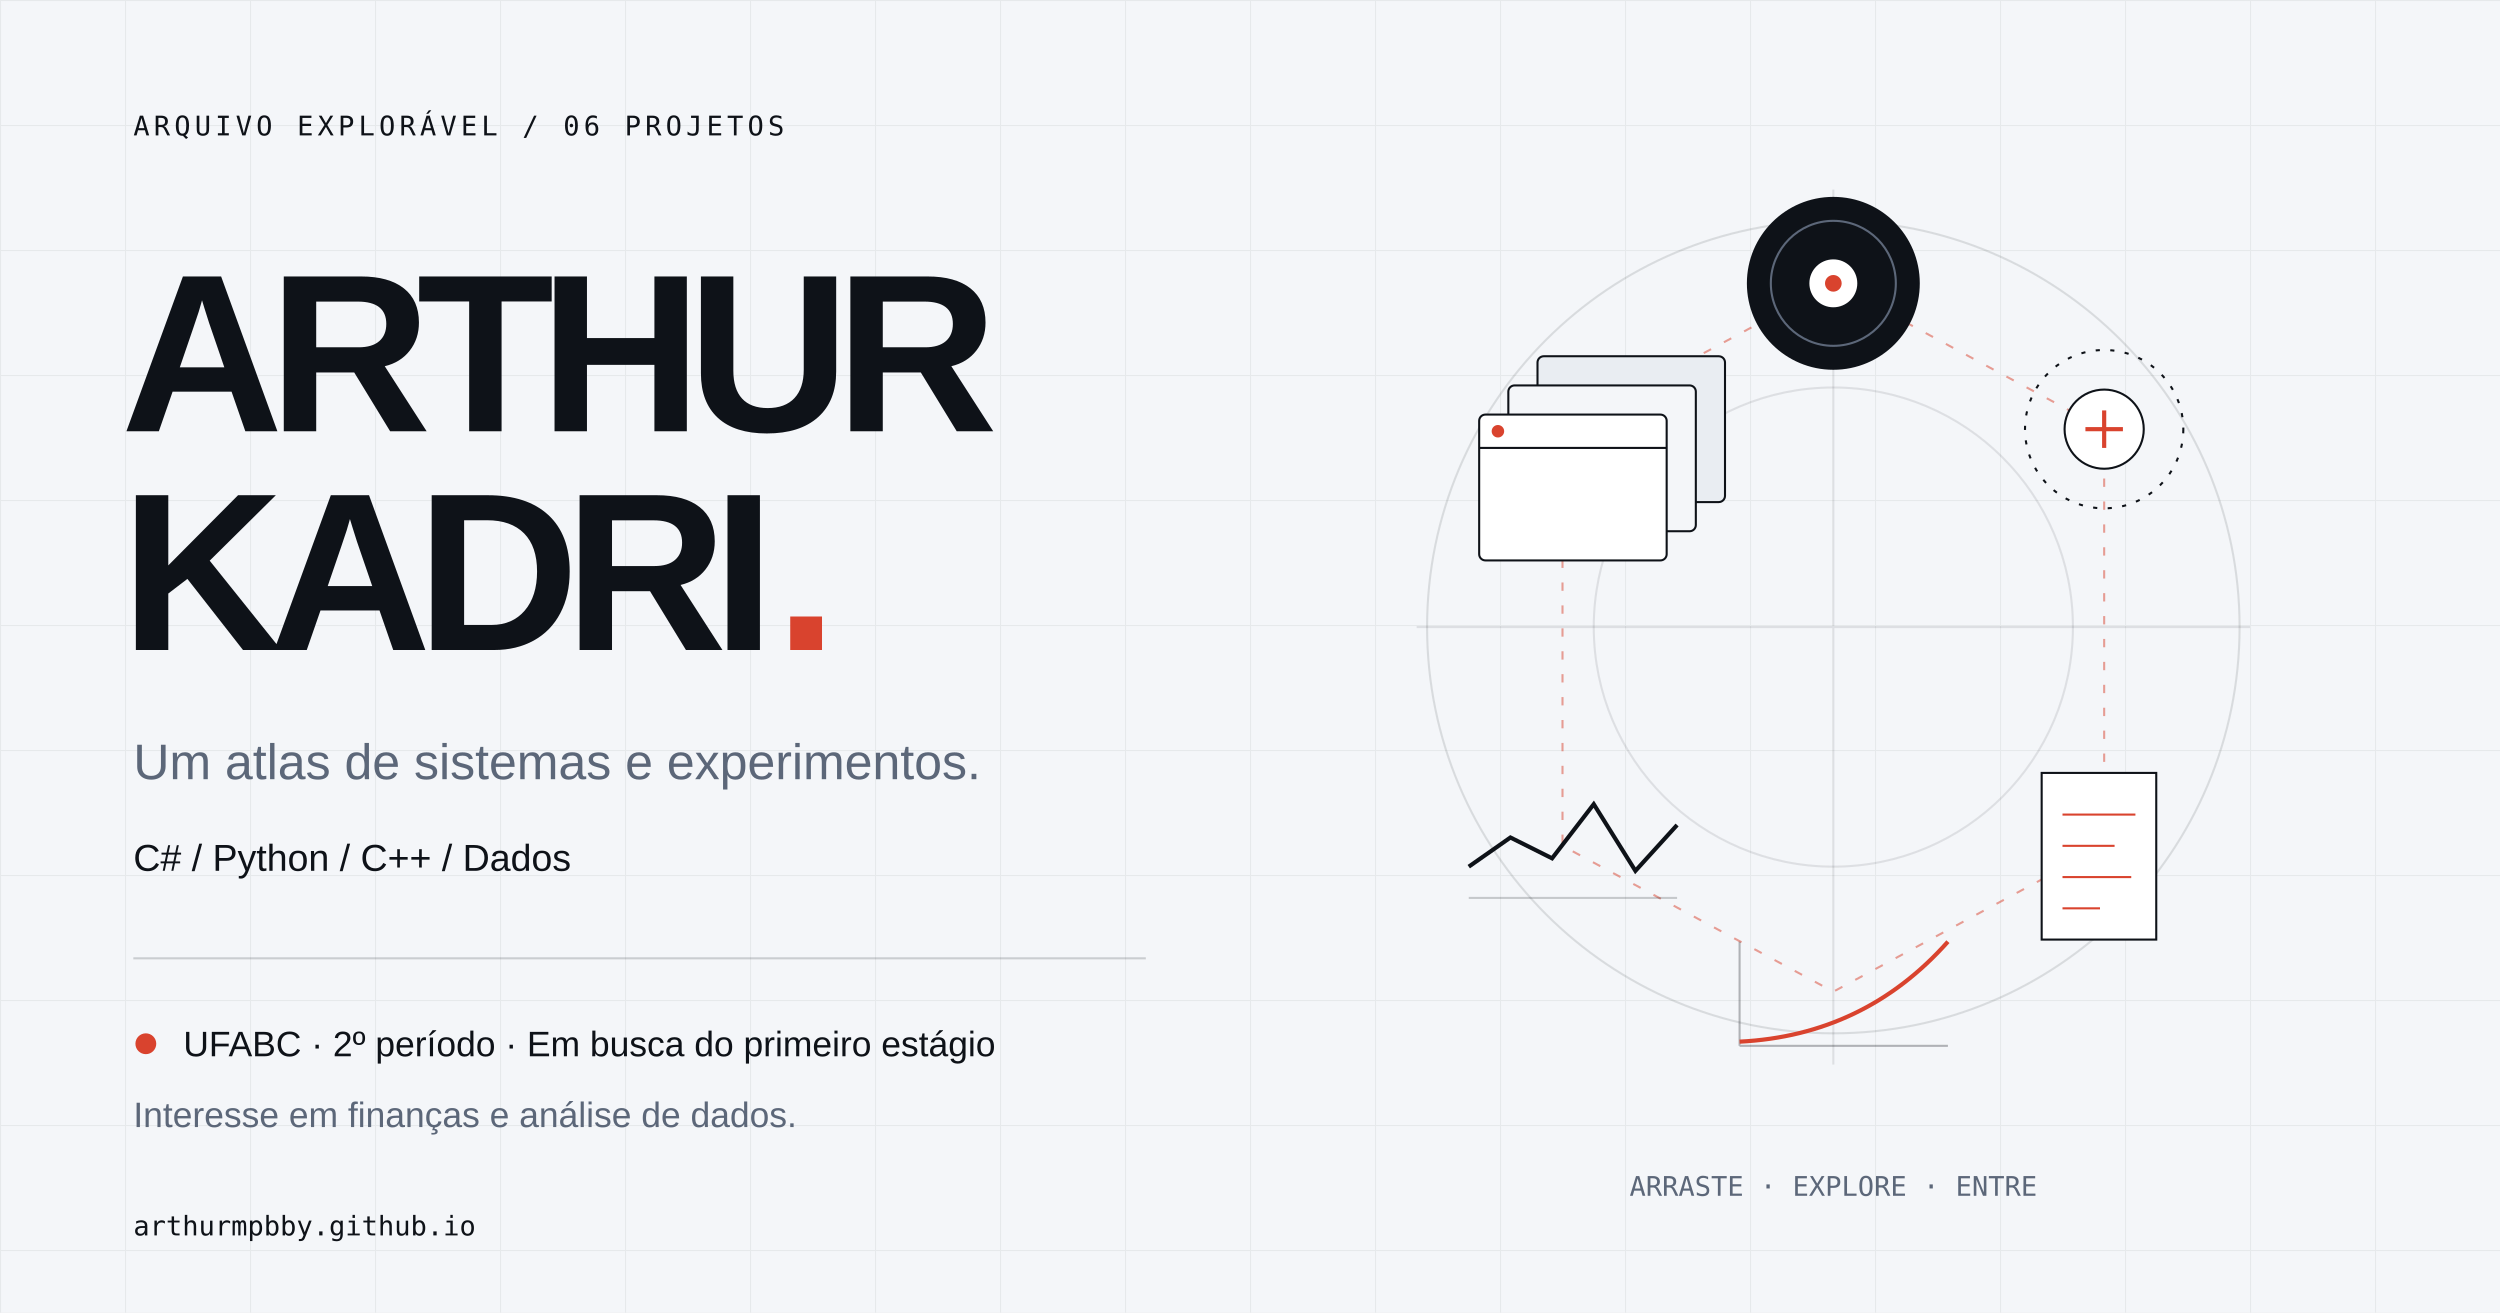
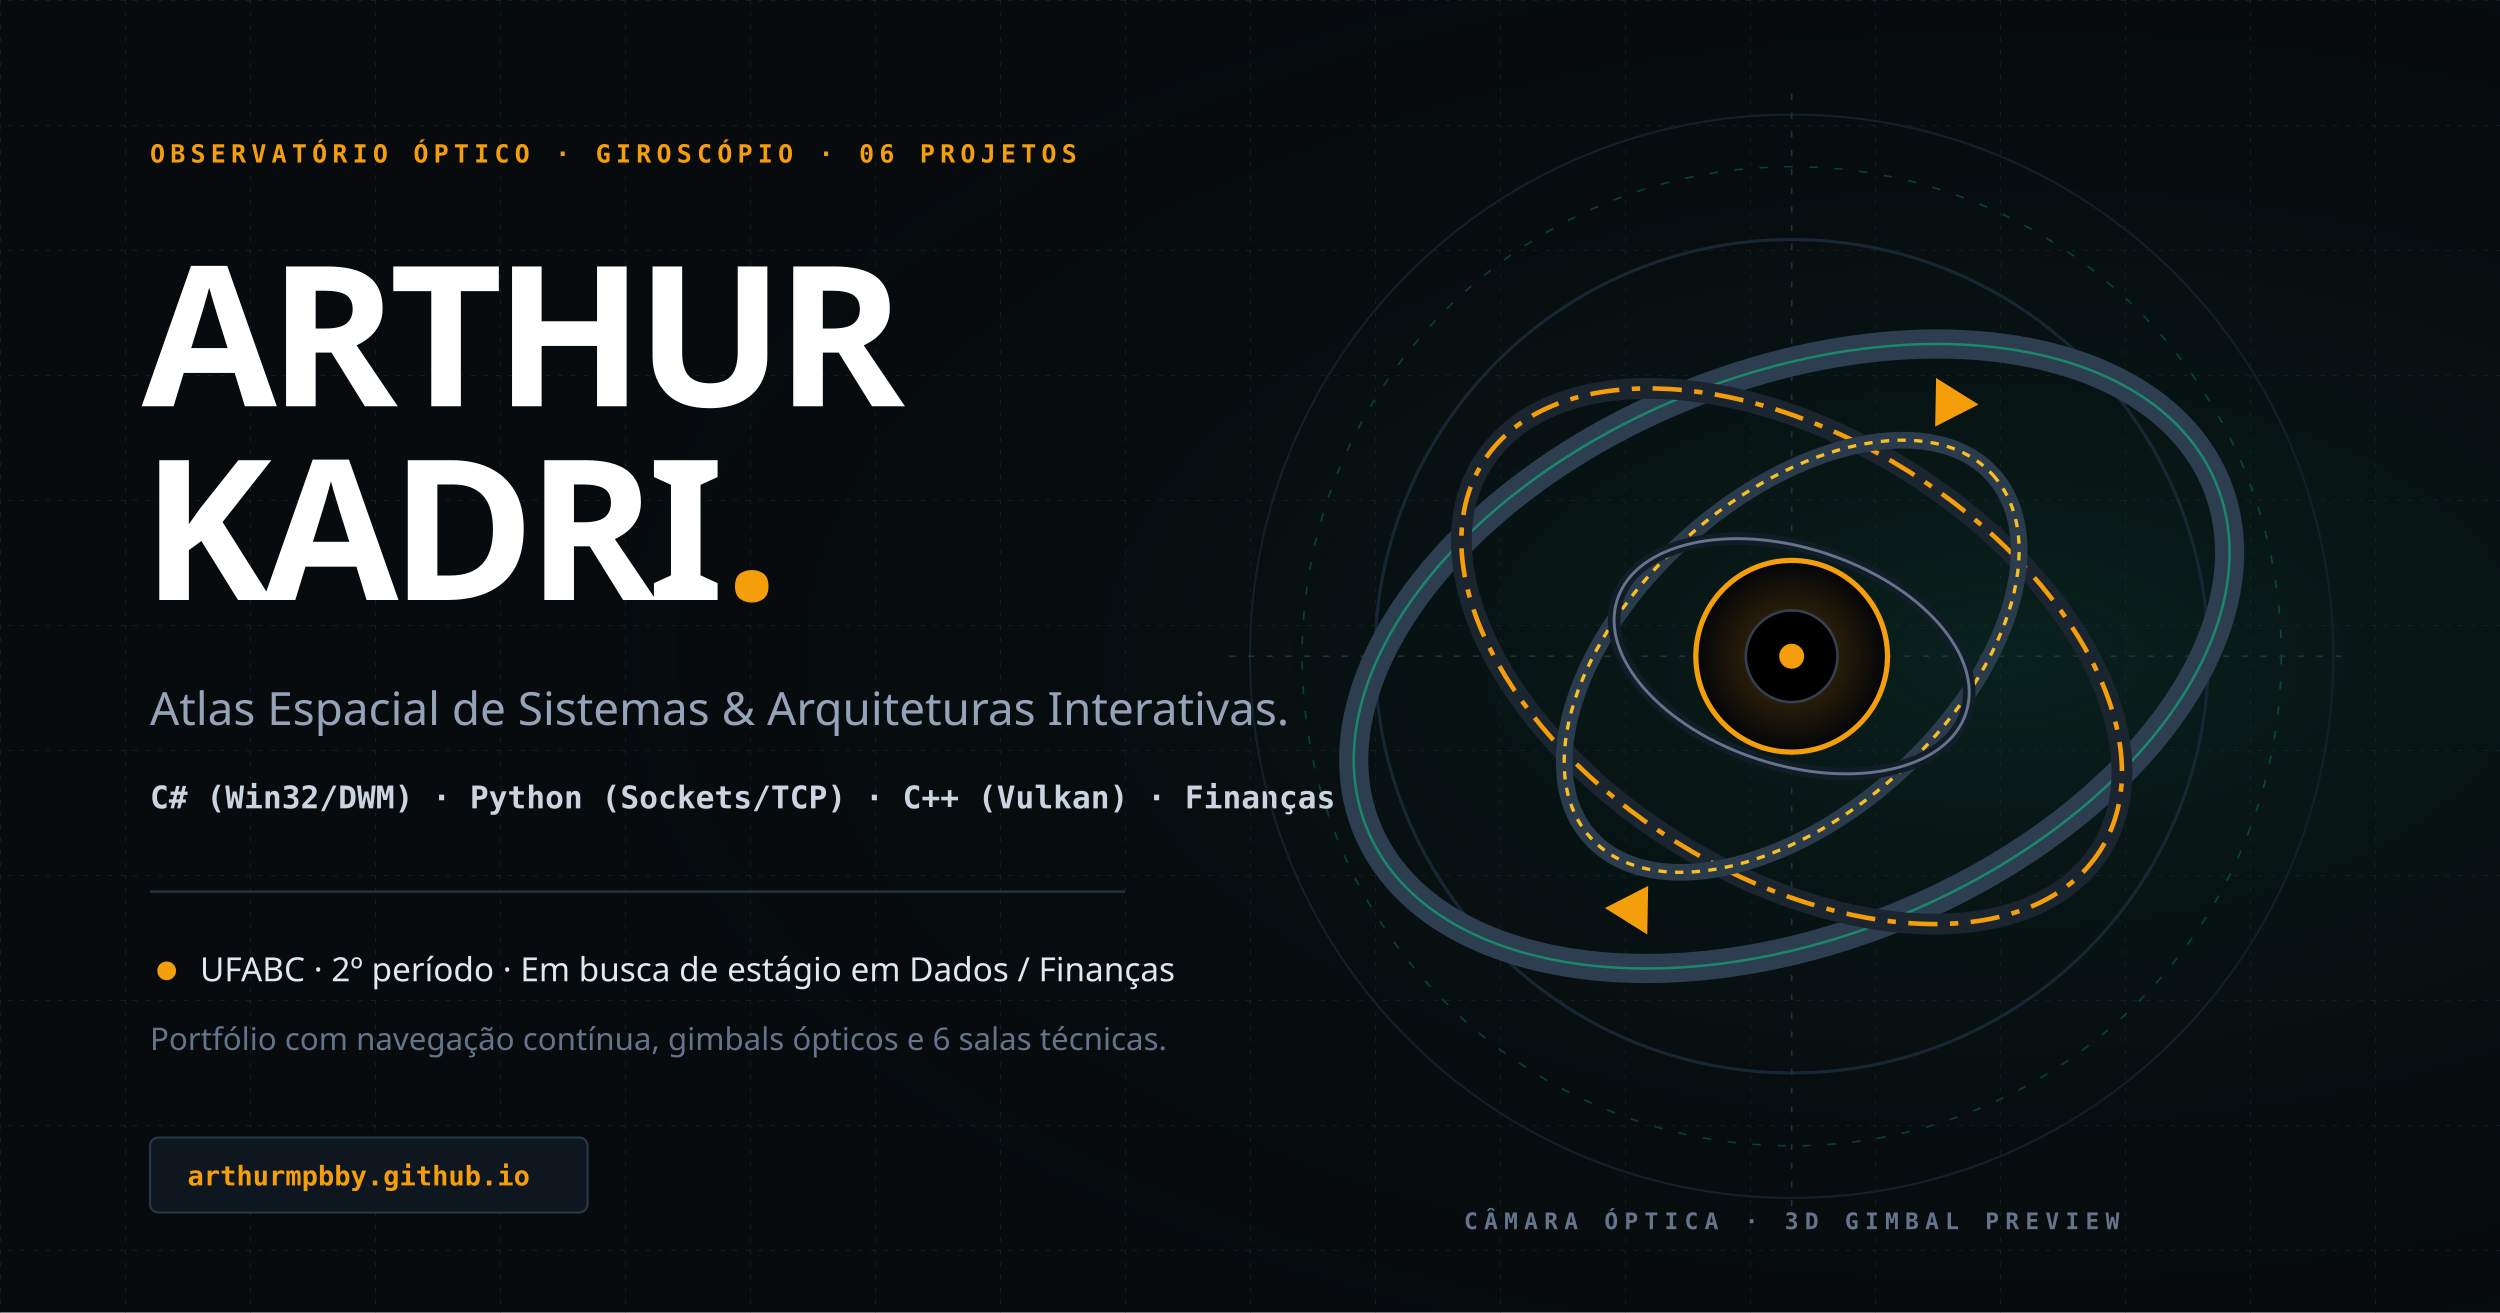
<svg xmlns="http://www.w3.org/2000/svg" width="1200" height="630" viewBox="0 0 1200 630">
  <defs>
-     <pattern id="grid" width="60" height="60" patternUnits="userSpaceOnUse">
-       <path d="M60 0H0V60" fill="none" stroke="#0e1218" stroke-opacity=".06" />
+     <radialGradient id="emeraldAura" cx="80%" cy="50%" r="60%">
+       <stop offset="0%" stop-color="#0a3d32" stop-opacity="0.45" />
+       <stop offset="60%" stop-color="#071b17" stop-opacity="0.15" />
+       <stop offset="100%" stop-color="#070b0e" stop-opacity="0" />
+     </radialGradient>
+     <radialGradient id="amberCoreGlow" cx="50%" cy="50%" r="50%">
+       <stop offset="0%" stop-color="#f59e0b" stop-opacity="0.3" />
+       <stop offset="100%" stop-color="#f59e0b" stop-opacity="0" />
+     </radialGradient>
+     <pattern id="astroGrid" width="60" height="60" patternUnits="userSpaceOnUse">
+       <path d="M 60 0 L 0 0 0 60" fill="none" stroke="#16222c" stroke-width="0.8" stroke-dasharray="2 4" />
    </pattern>
  </defs>
-   <rect width="1200" height="630" fill="#f4f6f9" />
-   <rect width="1200" height="630" fill="url(#grid)" />
-   <g font-family="Arial, sans-serif" fill="#0e1218">
-     <text x="64" y="65" font-family="monospace" font-size="13" letter-spacing="2">ARQUIVO EXPLORÁVEL / 06 PROJETOS</text>
-     <text x="58" y="207" font-size="108" font-weight="800" letter-spacing="-7">ARTHUR</text>
-     <text x="58" y="312" font-size="108" font-weight="800" letter-spacing="-7">KADRI<tspan fill="#d9432e">.</tspan>
+   <rect width="1200" height="630" fill="#070b0e" />
+   <rect width="1200" height="630" fill="url(#astroGrid)" />
+   <rect width="1200" height="630" fill="url(#emeraldAura)" />
+   <g font-family="'Plus Jakarta Sans', system-ui, sans-serif" fill="#f1f5f9">
+     <text x="72" y="78" font-family="'JetBrains Mono', monospace" font-size="12" font-weight="700" letter-spacing="2.5" fill="#f59e0b">OBSERVATÓRIO ÓPTICO · GIROSCÓPIO · 06 PROJETOS</text>
+     <text x="68" y="195" font-size="94" font-weight="800" letter-spacing="-4" fill="#ffffff">ARTHUR</text>
+     <text x="68" y="288" font-size="94" font-weight="800" letter-spacing="-4" fill="#ffffff">KADRI<tspan fill="#f59e0b">.</tspan>
    </text>
-     <text x="64" y="374" font-size="24" fill="#5c6779">Um atlas de sistemas e experimentos.</text>
-     <text x="64" y="418" font-size="18">C# / Python / C++ / Dados</text>
-     <path d="M64 460H550" stroke="#0e1218" stroke-opacity=".18" />
-     <circle cx="70" cy="501" r="5" fill="#d9432e" />
-     <text x="88" y="507" font-size="17">UFABC · 2º período · Em busca do primeiro estágio</text>
-     <text x="64" y="541" font-size="17" fill="#5c6779">Interesse em finanças e análise de dados.</text>
-     <text x="64" y="593" font-family="monospace" font-size="13">arthurmpbby.github.io</text>
-   </g>
-   <g transform="translate(880 301)" fill="none" stroke="#0e1218">
-     <circle r="195" stroke-opacity=".12" />
-     <circle r="115" stroke-opacity=".1" />
-     <path d="M-200 0H200M0-210V210" stroke-opacity=".1" />
-     <path d="M-130-95L0-165L130-95L130 105L0 175L-130 105Z" stroke="#d9432e" stroke-opacity=".5" stroke-dasharray="4 7" />
-     <g transform="translate(-170 -130)">
-       <rect x="28" y="0" width="90" height="70" rx="3" fill="#e9edf2" />
-       <rect x="14" y="14" width="90" height="70" rx="3" fill="#f4f6f9" />
-       <rect x="0" y="28" width="90" height="70" rx="3" fill="white" />
-       <path d="M0 44H90" />
-       <circle cx="9" cy="36" r="3" fill="#d9432e" stroke="none" />
-     </g>
-     <g transform="translate(0 -165)">
-       <circle r="41" fill="#0e1218" />
-       <circle r="30" stroke="#5c6779" />
-       <circle r="12" fill="white" />
-       <circle r="4" fill="#d9432e" stroke="none" />
-     </g>
-     <g transform="translate(130 -95)">
-       <circle r="38" stroke-dasharray="2 5" />
-       <circle r="19" fill="white" />
-       <path d="M0-9V9M-9 0H9" stroke="#d9432e" stroke-width="2" />
-     </g>
-     <g transform="translate(-175 85)">
-       <path d="M0 30L20 16L40 26L60 0L80 32L100 10" stroke-width="2" />
-       <path d="M0 45H100" stroke-opacity=".2" />
-     </g>
-     <g transform="translate(100 70)">
-       <rect width="55" height="80" fill="white" />
-       <path d="M10 20H45M10 35H35M10 50H43M10 65H28" stroke="#d9432e" />
-     </g>
-     <g transform="translate(-45 151)">
-       <path d="M0 50H100M0 50V0" stroke-opacity=".3" />
-       <path d="M0 48Q60 45 100 0" stroke="#d9432e" stroke-width="2" />
+     <text x="72" y="348" font-size="22" font-weight="500" fill="#94a3b8">Atlas Espacial de Sistemas &amp; Arquiteturas Interativas.</text>
+     <text x="72" y="388" font-family="'JetBrains Mono', monospace" font-size="15" font-weight="600" fill="#cbd5e1">C# (Win32/DWM) · Python (Sockets/TCP) · C++ (Vulkan) · Finanças</text>
+     <line x1="72" y1="428" x2="540" y2="428" stroke="#223240" stroke-width="1.2" />
+     <circle cx="80" cy="466" r="4.5" fill="#f59e0b" />
+     <text x="96" y="471" font-size="16" fill="#e2e8f0">UFABC · 2º período · Em busca de estágio em Dados / Finanças</text>
+     <text x="72" y="504" font-size="15" fill="#64748b">Portfólio com navegação contínua, gimbals ópticos e 6 salas técnicas.</text>
+     <g transform="translate(72, 546)">
+       <rect width="210" height="36" rx="4" fill="#0e1720" stroke="#26394a" stroke-width="1" />
+       <text x="18" y="23" font-family="'JetBrains Mono', monospace" font-size="13" font-weight="700" fill="#f59e0b">arthurmpbby.github.io</text>
    </g>
  </g>
-   <text x="880" y="574" text-anchor="middle" font-family="monospace" font-size="13" fill="#5c6779">ARRASTE · EXPLORE · ENTRE</text>
+   <g transform="translate(860, 315)">
+     <circle r="260" fill="none" stroke="#12202a" stroke-width="1" />
+     <circle r="235" fill="none" stroke="#10b981" stroke-width="0.8" stroke-opacity="0.3" stroke-dasharray="4 8" />
+     <circle r="200" fill="none" stroke="#162734" stroke-width="1.5" />
+     <line x1="-270" y1="0" x2="270" y2="0" stroke="#1e3140" stroke-width="0.8" stroke-dasharray="3 6" />
+     <line x1="0" y1="-270" x2="0" y2="270" stroke="#1e3140" stroke-width="0.8" stroke-dasharray="3 6" />
+     <ellipse rx="220" ry="135" fill="none" stroke="#2c3e50" stroke-width="14" transform="rotate(-22)" />
+     <ellipse rx="220" ry="135" fill="none" stroke="#10b981" stroke-width="1.2" stroke-opacity="0.6" transform="rotate(-22)" />
+     <ellipse rx="175" ry="105" fill="none" stroke="#1a2530" stroke-width="10" transform="rotate(32)" />
+     <ellipse rx="175" ry="105" fill="none" stroke="#f59e0b" stroke-width="2.2" stroke-dasharray="14 6 4 6" transform="rotate(32)" />
+     <ellipse rx="130" ry="76" fill="none" stroke="#2a3b4c" stroke-width="8" transform="rotate(-42)" />
+     <ellipse rx="130" ry="76" fill="none" stroke="#fbbf24" stroke-width="1.6" stroke-dasharray="4 4" transform="rotate(-42)" />
+     <ellipse rx="88" ry="52" fill="none" stroke="#111c26" stroke-width="6" transform="rotate(18)" />
+     <ellipse rx="88" ry="52" fill="none" stroke="#64748b" stroke-width="1.4" transform="rotate(18)" />
+     <circle r="46" fill="#030508" stroke="#f59e0b" stroke-width="2.5" />
+     <circle r="46" fill="url(#amberCoreGlow)" />
+     <circle r="22" fill="#000000" stroke="#334155" stroke-width="1.2" />
+     <circle r="6" fill="#f59e0b" />
+     <path d="M 0 -130 L 12 -150 L -12 -150 Z" fill="#f59e0b" transform="rotate(32)" />
+     <path d="M 0 130 L 12 150 L -12 150 Z" fill="#f59e0b" transform="rotate(32)" />
+     <text x="0" y="275" text-anchor="middle" font-family="'JetBrains Mono', monospace" font-size="11" font-weight="700" letter-spacing="3" fill="#64748b">CÂMARA ÓPTICA · 3D GIMBAL PREVIEW</text>
+   </g>
</svg>
